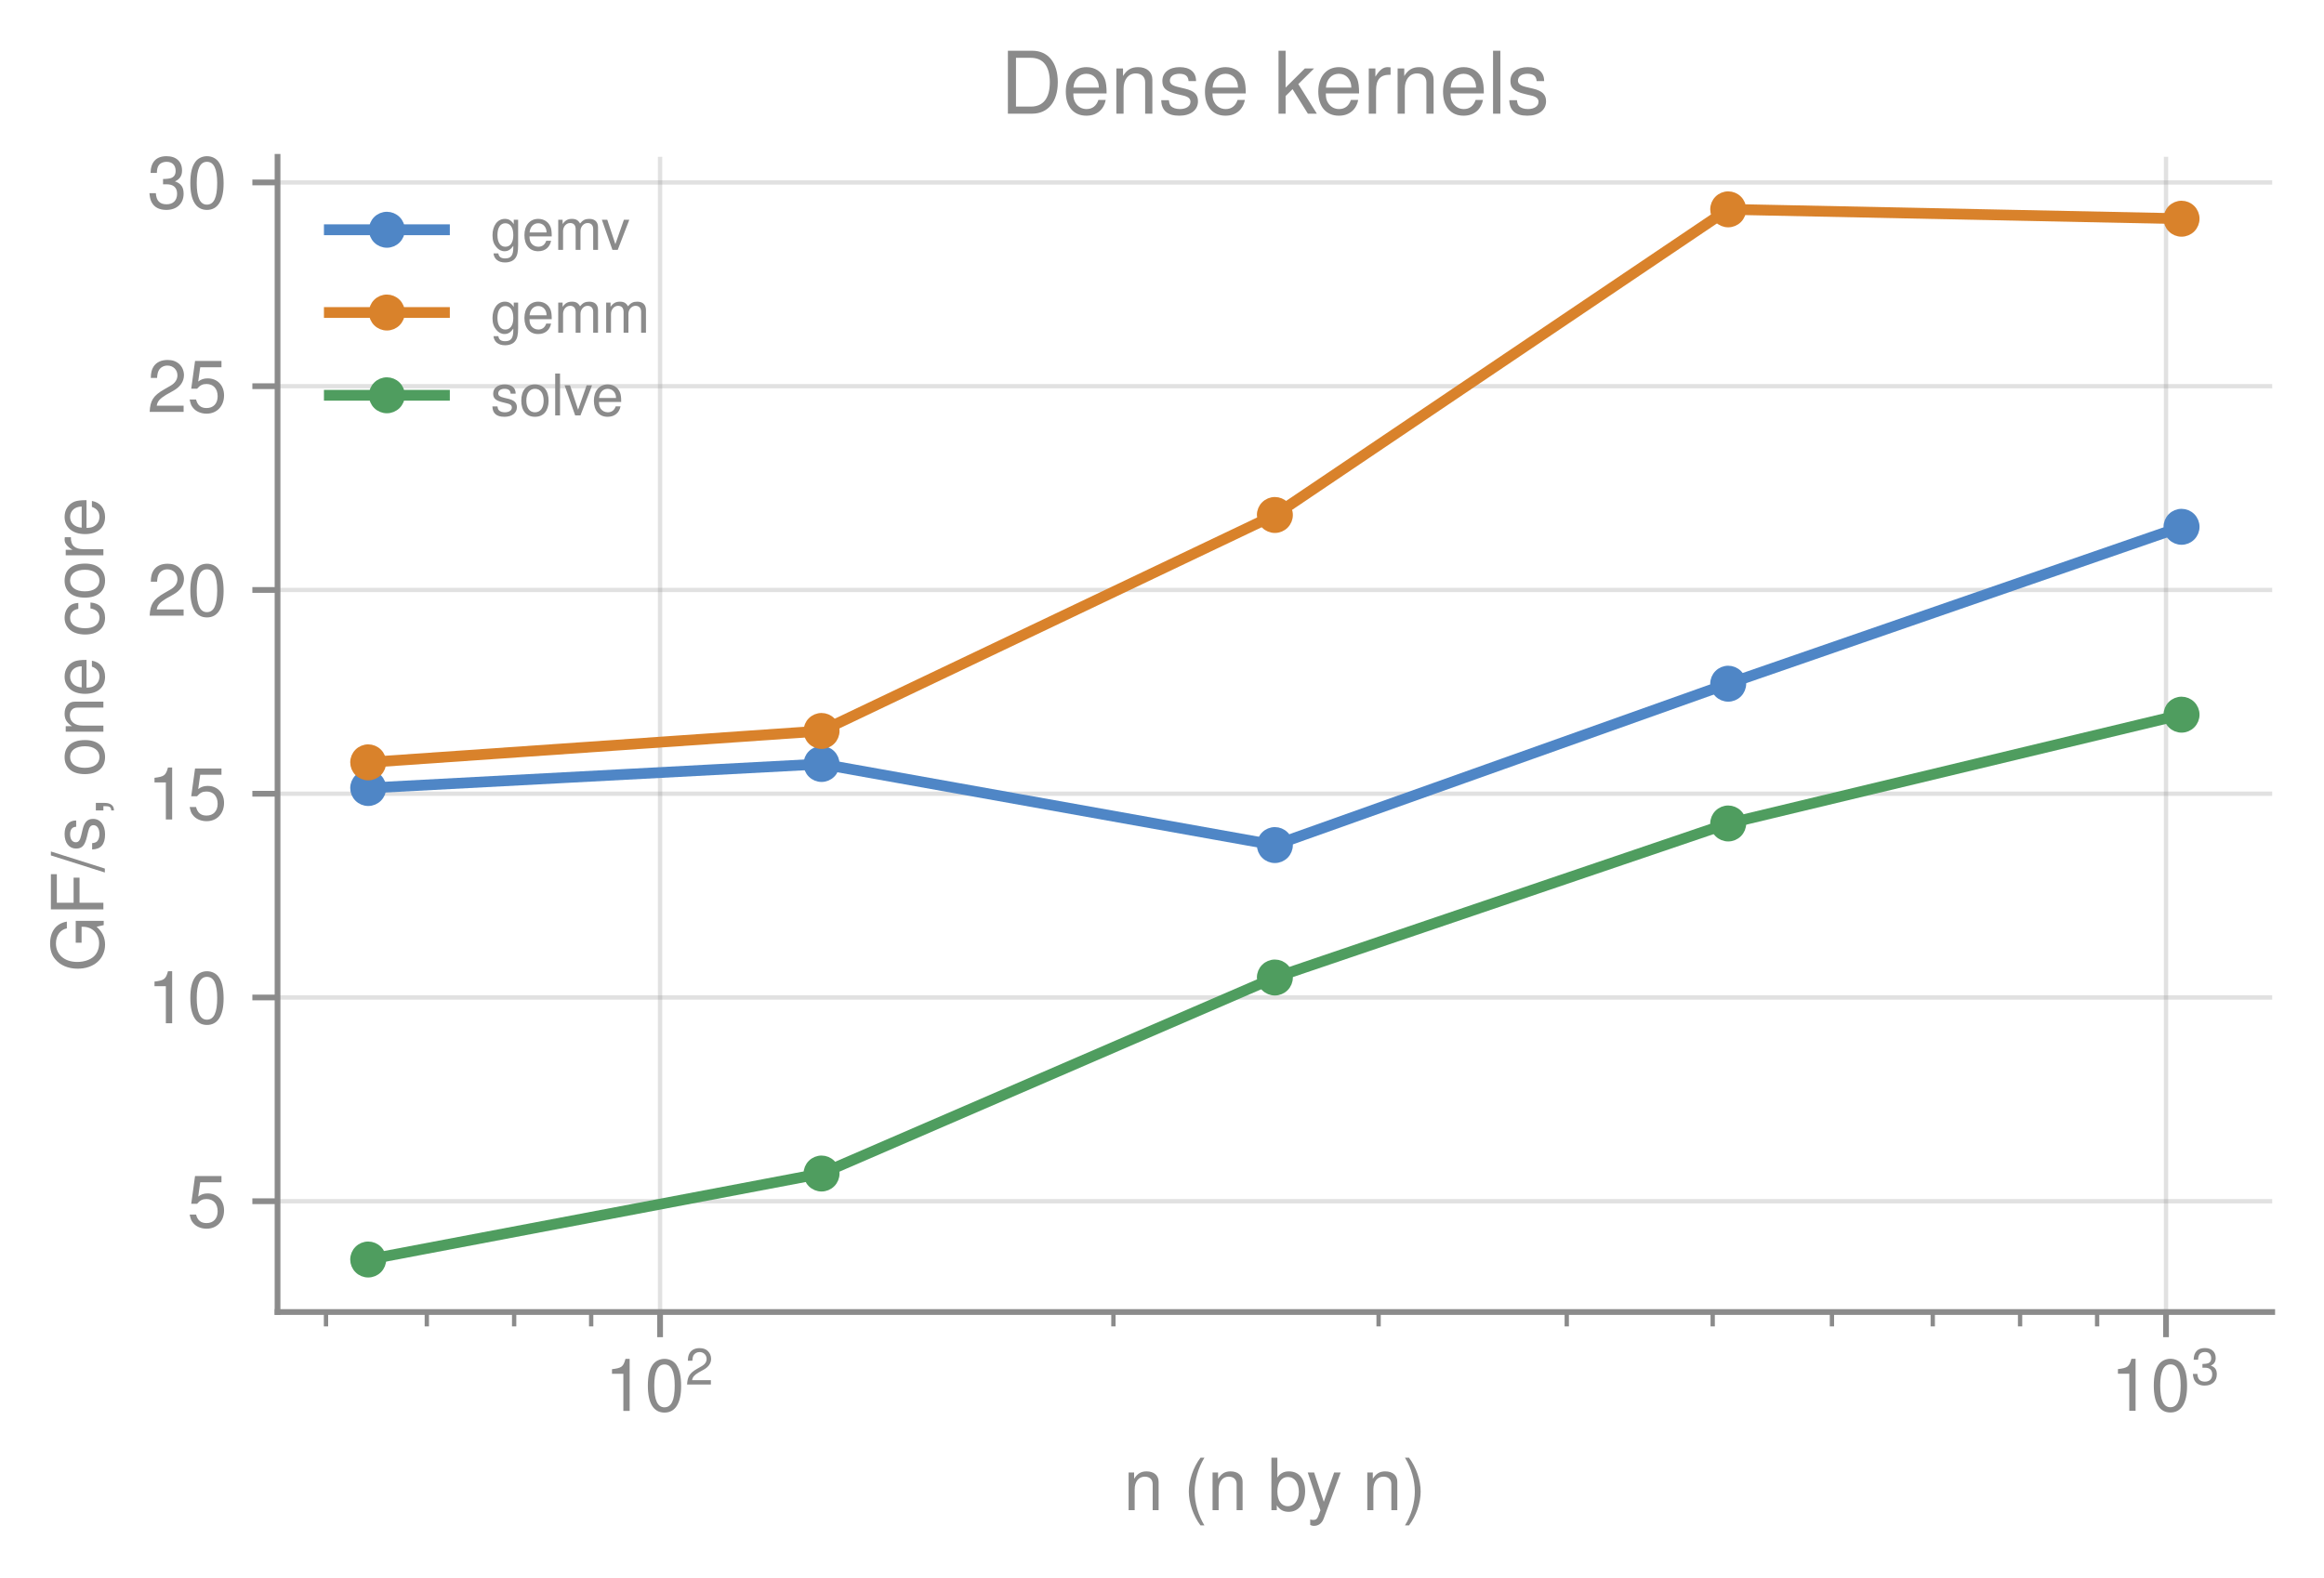
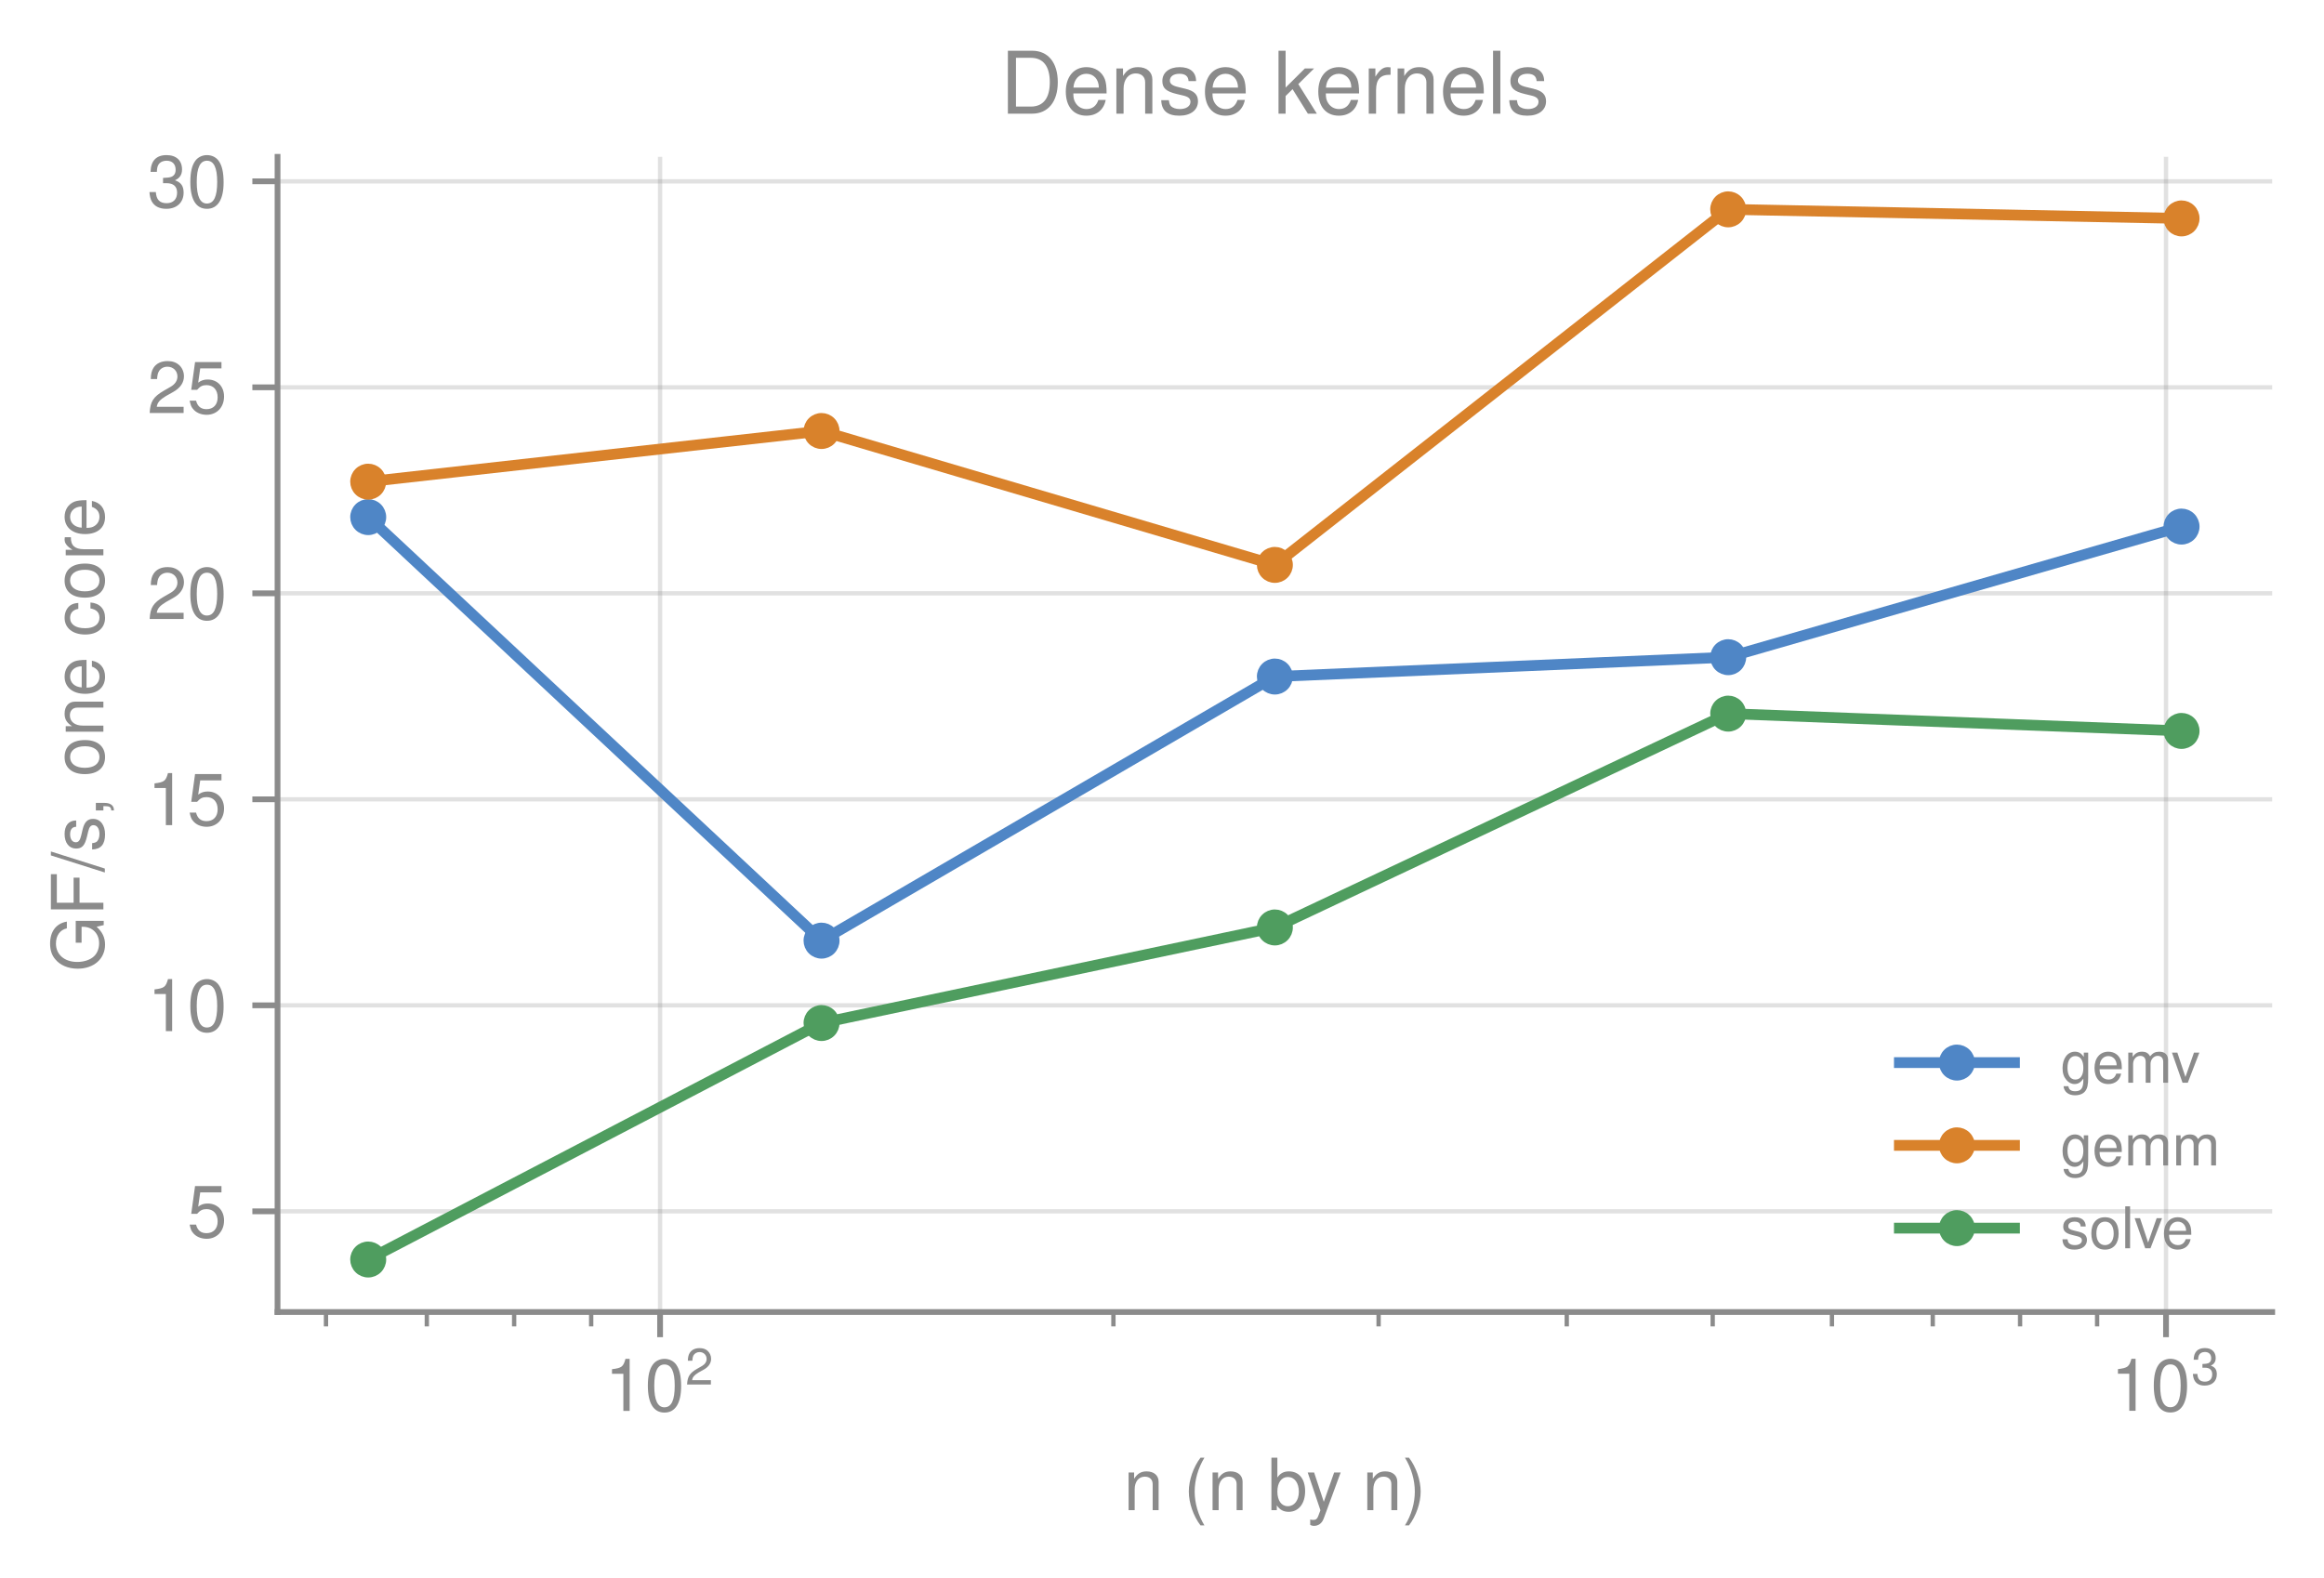
<svg xmlns="http://www.w3.org/2000/svg" xmlns:xlink="http://www.w3.org/1999/xlink" width="323.05pt" height="219.324pt" viewBox="0 0 323.05 219.324" version="1.1">
  <defs>
    <style type="text/css">*{stroke-linejoin: round; stroke-linecap: butt}</style>
  </defs>
  <g id="figure_1">
    <g id="patch_1">
      <path d="M 0 219.324  L 323.05 219.324  L 323.05 0  L 0 0  L 0 219.324  z " style="fill: none" />
    </g>
    <g id="axes_1">
      <g id="patch_2">
        <path d="M 38.58 182.432  L 315.85 182.432  L 315.85 21.808  L 38.58 21.808  L 38.58 182.432  z " style="fill: none" />
      </g>
      <g id="matplotlib.axis_1">
        <g id="xtick_1">
          <g id="line2d_1">
-             <path d="M 91.756 182.432  L 91.756 21.808  " clip-path="url(#p9573257e01)" style="fill: none; stroke: #8b8b8b; stroke-opacity: 0.25; stroke-width: 0.6; stroke-linecap: square" />
+             <path d="M 91.756 182.432  L 91.756 21.808  " clip-path="url(#p41b66a5251)" style="fill: none; stroke: #8b8b8b; stroke-opacity: 0.25; stroke-width: 0.6; stroke-linecap: square" />
          </g>
          <g id="line2d_2">
            <defs>
-               <path id="m0b65bfb314" d="M 0 0  L 0 3.5  " style="stroke: #8b8b8b; stroke-width: 0.8" />
+               <path id="m34af38a9d2" d="M 0 0  L 0 3.5  " style="stroke: #8b8b8b; stroke-width: 0.8" />
            </defs>
            <g>
-               <use xlink:href="#m0b65bfb314" x="91.756" y="182.432" style="fill: #8b8b8b; stroke: #8b8b8b; stroke-width: 0.8" />
+               <use xlink:href="#m34af38a9d2" x="91.756" y="182.432" style="fill: #8b8b8b; stroke: #8b8b8b; stroke-width: 0.8" />
            </g>
          </g>
          <g id="text_1">
            <g style="fill: #8b8b8b" transform="translate(84.05605 196.6056)">
              <text>
                <tspan x="0" y="-0.425" style="font-size: 10px; font-family: 'Helvetica'; fill: #8b8b8b">1</tspan>
                <tspan x="5.562" y="-0.425" style="font-size: 10px; font-family: 'Helvetica'; fill: #8b8b8b">0</tspan>
                <tspan x="11.215" y="-4.089" style="font-size: 7px; font-family: 'Helvetica'; fill: #8b8b8b">2</tspan>
              </text>
            </g>
          </g>
        </g>
        <g id="xtick_2">
          <g id="line2d_3">
-             <path d="M 301.09 182.432  L 301.09 21.808  " clip-path="url(#p9573257e01)" style="fill: none; stroke: #8b8b8b; stroke-opacity: 0.25; stroke-width: 0.6; stroke-linecap: square" />
+             <path d="M 301.09 182.432  L 301.09 21.808  " clip-path="url(#p41b66a5251)" style="fill: none; stroke: #8b8b8b; stroke-opacity: 0.25; stroke-width: 0.6; stroke-linecap: square" />
          </g>
          <g id="line2d_4">
            <g>
-               <use xlink:href="#m0b65bfb314" x="301.09" y="182.432" style="fill: #8b8b8b; stroke: #8b8b8b; stroke-width: 0.8" />
+               <use xlink:href="#m34af38a9d2" x="301.09" y="182.432" style="fill: #8b8b8b; stroke: #8b8b8b; stroke-width: 0.8" />
            </g>
          </g>
          <g id="text_2">
            <g style="fill: #8b8b8b" transform="translate(293.3904 196.6056)">
              <text>
                <tspan x="0" y="-0.436" style="font-size: 10px; font-family: 'Helvetica'; fill: #8b8b8b">1</tspan>
                <tspan x="5.562" y="-0.436" style="font-size: 10px; font-family: 'Helvetica'; fill: #8b8b8b">0</tspan>
                <tspan x="11.215" y="-4.1" style="font-size: 7px; font-family: 'Helvetica'; fill: #8b8b8b">3</tspan>
              </text>
            </g>
          </g>
        </g>
        <g id="xtick_3">
          <g id="line2d_5">
            <defs>
-               <path id="m68b7f37149" d="M 0 0  L 0 2  " style="stroke: #8b8b8b; stroke-width: 0.6" />
+               <path id="ma952bb8834" d="M 0 0  L 0 2  " style="stroke: #8b8b8b; stroke-width: 0.6" />
            </defs>
            <g>
-               <use xlink:href="#m68b7f37149" x="45.315" y="182.432" style="fill: #8b8b8b; stroke: #8b8b8b; stroke-width: 0.6" />
+               <use xlink:href="#ma952bb8834" x="45.315" y="182.432" style="fill: #8b8b8b; stroke: #8b8b8b; stroke-width: 0.6" />
            </g>
          </g>
        </g>
        <g id="xtick_4">
          <g id="line2d_6">
            <g>
-               <use xlink:href="#m68b7f37149" x="59.33" y="182.432" style="fill: #8b8b8b; stroke: #8b8b8b; stroke-width: 0.6" />
+               <use xlink:href="#ma952bb8834" x="59.33" y="182.432" style="fill: #8b8b8b; stroke: #8b8b8b; stroke-width: 0.6" />
            </g>
          </g>
        </g>
        <g id="xtick_5">
          <g id="line2d_7">
            <g>
-               <use xlink:href="#m68b7f37149" x="71.469" y="182.432" style="fill: #8b8b8b; stroke: #8b8b8b; stroke-width: 0.6" />
+               <use xlink:href="#ma952bb8834" x="71.469" y="182.432" style="fill: #8b8b8b; stroke: #8b8b8b; stroke-width: 0.6" />
            </g>
          </g>
        </g>
        <g id="xtick_6">
          <g id="line2d_8">
            <g>
-               <use xlink:href="#m68b7f37149" x="82.177" y="182.432" style="fill: #8b8b8b; stroke: #8b8b8b; stroke-width: 0.6" />
+               <use xlink:href="#ma952bb8834" x="82.177" y="182.432" style="fill: #8b8b8b; stroke: #8b8b8b; stroke-width: 0.6" />
            </g>
          </g>
        </g>
        <g id="xtick_7">
          <g id="line2d_9">
            <g>
-               <use xlink:href="#m68b7f37149" x="154.772" y="182.432" style="fill: #8b8b8b; stroke: #8b8b8b; stroke-width: 0.6" />
+               <use xlink:href="#ma952bb8834" x="154.772" y="182.432" style="fill: #8b8b8b; stroke: #8b8b8b; stroke-width: 0.6" />
            </g>
          </g>
        </g>
        <g id="xtick_8">
          <g id="line2d_10">
            <g>
-               <use xlink:href="#m68b7f37149" x="191.634" y="182.432" style="fill: #8b8b8b; stroke: #8b8b8b; stroke-width: 0.6" />
+               <use xlink:href="#ma952bb8834" x="191.634" y="182.432" style="fill: #8b8b8b; stroke: #8b8b8b; stroke-width: 0.6" />
            </g>
          </g>
        </g>
        <g id="xtick_9">
          <g id="line2d_11">
            <g>
-               <use xlink:href="#m68b7f37149" x="217.788" y="182.432" style="fill: #8b8b8b; stroke: #8b8b8b; stroke-width: 0.6" />
+               <use xlink:href="#ma952bb8834" x="217.788" y="182.432" style="fill: #8b8b8b; stroke: #8b8b8b; stroke-width: 0.6" />
            </g>
          </g>
        </g>
        <g id="xtick_10">
          <g id="line2d_12">
            <g>
-               <use xlink:href="#m68b7f37149" x="238.074" y="182.432" style="fill: #8b8b8b; stroke: #8b8b8b; stroke-width: 0.6" />
+               <use xlink:href="#ma952bb8834" x="238.074" y="182.432" style="fill: #8b8b8b; stroke: #8b8b8b; stroke-width: 0.6" />
            </g>
          </g>
        </g>
        <g id="xtick_11">
          <g id="line2d_13">
            <g>
-               <use xlink:href="#m68b7f37149" x="254.65" y="182.432" style="fill: #8b8b8b; stroke: #8b8b8b; stroke-width: 0.6" />
+               <use xlink:href="#ma952bb8834" x="254.65" y="182.432" style="fill: #8b8b8b; stroke: #8b8b8b; stroke-width: 0.6" />
            </g>
          </g>
        </g>
        <g id="xtick_12">
          <g id="line2d_14">
            <g>
-               <use xlink:href="#m68b7f37149" x="268.664" y="182.432" style="fill: #8b8b8b; stroke: #8b8b8b; stroke-width: 0.6" />
+               <use xlink:href="#ma952bb8834" x="268.664" y="182.432" style="fill: #8b8b8b; stroke: #8b8b8b; stroke-width: 0.6" />
            </g>
          </g>
        </g>
        <g id="xtick_13">
          <g id="line2d_15">
            <g>
-               <use xlink:href="#m68b7f37149" x="280.804" y="182.432" style="fill: #8b8b8b; stroke: #8b8b8b; stroke-width: 0.6" />
+               <use xlink:href="#ma952bb8834" x="280.804" y="182.432" style="fill: #8b8b8b; stroke: #8b8b8b; stroke-width: 0.6" />
            </g>
          </g>
        </g>
        <g id="xtick_14">
          <g id="line2d_16">
            <g>
-               <use xlink:href="#m68b7f37149" x="291.512" y="182.432" style="fill: #8b8b8b; stroke: #8b8b8b; stroke-width: 0.6" />
+               <use xlink:href="#ma952bb8834" x="291.512" y="182.432" style="fill: #8b8b8b; stroke: #8b8b8b; stroke-width: 0.6" />
            </g>
          </g>
        </g>
        <g id="text_3">
          <text style="font-size: 10px; font-family: 'Helvetica', 'Arial', 'DejaVu Sans'; text-anchor: middle; fill: #8b8b8b" x="177.215" y="209.981" transform="rotate(-0 177.2147 209.9806)">n (n by n)</text>
        </g>
      </g>
      <g id="matplotlib.axis_2">
        <g id="ytick_1">
          <g id="line2d_17">
-             <path d="M 38.58 167.028  L 315.85 167.028  " clip-path="url(#p9573257e01)" style="fill: none; stroke: #8b8b8b; stroke-opacity: 0.25; stroke-width: 0.6; stroke-linecap: square" />
+             <path d="M 38.58 168.429  L 315.85 168.429  " clip-path="url(#p41b66a5251)" style="fill: none; stroke: #8b8b8b; stroke-opacity: 0.25; stroke-width: 0.6; stroke-linecap: square" />
          </g>
          <g id="line2d_18">
            <defs>
-               <path id="m86c829b5b4" d="M 0 0  L -3.5 0  " style="stroke: #8b8b8b; stroke-width: 0.8" />
+               <path id="mc847637676" d="M 0 0  L -3.5 0  " style="stroke: #8b8b8b; stroke-width: 0.8" />
            </defs>
            <g>
-               <use xlink:href="#m86c829b5b4" x="38.58" y="167.028" style="fill: #8b8b8b; stroke: #8b8b8b; stroke-width: 0.8" />
+               <use xlink:href="#mc847637676" x="38.58" y="168.429" style="fill: #8b8b8b; stroke: #8b8b8b; stroke-width: 0.8" />
            </g>
          </g>
          <g id="text_4">
-             <text style="font-size: 10px; font-family: 'Helvetica', 'Arial', 'DejaVu Sans'; text-anchor: end; fill: #8b8b8b" x="31.58" y="170.615" transform="rotate(-0 31.57969 170.6149)">5</text>
+             <text style="font-size: 10px; font-family: 'Helvetica', 'Arial', 'DejaVu Sans'; text-anchor: end; fill: #8b8b8b" x="31.58" y="172.015" transform="rotate(-0 31.57969 172.0153)">5</text>
          </g>
        </g>
        <g id="ytick_2">
          <g id="line2d_19">
-             <path d="M 38.58 138.696  L 315.85 138.696  " clip-path="url(#p9573257e01)" style="fill: none; stroke: #8b8b8b; stroke-opacity: 0.25; stroke-width: 0.6; stroke-linecap: square" />
+             <path d="M 38.58 139.786  L 315.85 139.786  " clip-path="url(#p41b66a5251)" style="fill: none; stroke: #8b8b8b; stroke-opacity: 0.25; stroke-width: 0.6; stroke-linecap: square" />
          </g>
          <g id="line2d_20">
            <g>
-               <use xlink:href="#m86c829b5b4" x="38.58" y="138.696" style="fill: #8b8b8b; stroke: #8b8b8b; stroke-width: 0.8" />
+               <use xlink:href="#mc847637676" x="38.58" y="139.786" style="fill: #8b8b8b; stroke: #8b8b8b; stroke-width: 0.8" />
            </g>
          </g>
          <g id="text_5">
-             <text style="font-size: 10px; font-family: 'Helvetica', 'Arial', 'DejaVu Sans'; text-anchor: end; fill: #8b8b8b" x="31.58" y="142.283" transform="rotate(-0 31.57969 142.2831)">10</text>
+             <text style="font-size: 10px; font-family: 'Helvetica', 'Arial', 'DejaVu Sans'; text-anchor: end; fill: #8b8b8b" x="31.58" y="143.372" transform="rotate(-0 31.57969 143.3723)">10</text>
          </g>
        </g>
        <g id="ytick_3">
          <g id="line2d_21">
-             <path d="M 38.58 110.365  L 315.85 110.365  " clip-path="url(#p9573257e01)" style="fill: none; stroke: #8b8b8b; stroke-opacity: 0.25; stroke-width: 0.6; stroke-linecap: square" />
+             <path d="M 38.58 111.143  L 315.85 111.143  " clip-path="url(#p41b66a5251)" style="fill: none; stroke: #8b8b8b; stroke-opacity: 0.25; stroke-width: 0.6; stroke-linecap: square" />
          </g>
          <g id="line2d_22">
            <g>
-               <use xlink:href="#m86c829b5b4" x="38.58" y="110.365" style="fill: #8b8b8b; stroke: #8b8b8b; stroke-width: 0.8" />
+               <use xlink:href="#mc847637676" x="38.58" y="111.143" style="fill: #8b8b8b; stroke: #8b8b8b; stroke-width: 0.8" />
            </g>
          </g>
          <g id="text_6">
-             <text style="font-size: 10px; font-family: 'Helvetica', 'Arial', 'DejaVu Sans'; text-anchor: end; fill: #8b8b8b" x="31.58" y="113.951" transform="rotate(-0 31.57969 113.9514)">15</text>
+             <text style="font-size: 10px; font-family: 'Helvetica', 'Arial', 'DejaVu Sans'; text-anchor: end; fill: #8b8b8b" x="31.58" y="114.729" transform="rotate(-0 31.57969 114.7294)">15</text>
          </g>
        </g>
        <g id="ytick_4">
          <g id="line2d_23">
-             <path d="M 38.58 82.033  L 315.85 82.033  " clip-path="url(#p9573257e01)" style="fill: none; stroke: #8b8b8b; stroke-opacity: 0.25; stroke-width: 0.6; stroke-linecap: square" />
+             <path d="M 38.58 82.5  L 315.85 82.5  " clip-path="url(#p41b66a5251)" style="fill: none; stroke: #8b8b8b; stroke-opacity: 0.25; stroke-width: 0.6; stroke-linecap: square" />
          </g>
          <g id="line2d_24">
            <g>
-               <use xlink:href="#m86c829b5b4" x="38.58" y="82.033" style="fill: #8b8b8b; stroke: #8b8b8b; stroke-width: 0.8" />
+               <use xlink:href="#mc847637676" x="38.58" y="82.5" style="fill: #8b8b8b; stroke: #8b8b8b; stroke-width: 0.8" />
            </g>
          </g>
          <g id="text_7">
-             <text style="font-size: 10px; font-family: 'Helvetica', 'Arial', 'DejaVu Sans'; text-anchor: end; fill: #8b8b8b" x="31.58" y="85.62" transform="rotate(-0 31.57969 85.61964)">20</text>
+             <text style="font-size: 10px; font-family: 'Helvetica', 'Arial', 'DejaVu Sans'; text-anchor: end; fill: #8b8b8b" x="31.58" y="86.086" transform="rotate(-0 31.57969 86.08642)">20</text>
          </g>
        </g>
        <g id="ytick_5">
          <g id="line2d_25">
-             <path d="M 38.58 53.701  L 315.85 53.701  " clip-path="url(#p9573257e01)" style="fill: none; stroke: #8b8b8b; stroke-opacity: 0.25; stroke-width: 0.6; stroke-linecap: square" />
+             <path d="M 38.58 53.857  L 315.85 53.857  " clip-path="url(#p41b66a5251)" style="fill: none; stroke: #8b8b8b; stroke-opacity: 0.25; stroke-width: 0.6; stroke-linecap: square" />
          </g>
          <g id="line2d_26">
            <g>
-               <use xlink:href="#m86c829b5b4" x="38.58" y="53.701" style="fill: #8b8b8b; stroke: #8b8b8b; stroke-width: 0.8" />
+               <use xlink:href="#mc847637676" x="38.58" y="53.857" style="fill: #8b8b8b; stroke: #8b8b8b; stroke-width: 0.8" />
            </g>
          </g>
          <g id="text_8">
-             <text style="font-size: 10px; font-family: 'Helvetica', 'Arial', 'DejaVu Sans'; text-anchor: end; fill: #8b8b8b" x="31.58" y="57.288" transform="rotate(-0 31.57969 57.28789)">25</text>
+             <text style="font-size: 10px; font-family: 'Helvetica', 'Arial', 'DejaVu Sans'; text-anchor: end; fill: #8b8b8b" x="31.58" y="57.443" transform="rotate(-0 31.57969 57.44345)">25</text>
          </g>
        </g>
        <g id="ytick_6">
          <g id="line2d_27">
-             <path d="M 38.58 25.369  L 315.85 25.369  " clip-path="url(#p9573257e01)" style="fill: none; stroke: #8b8b8b; stroke-opacity: 0.25; stroke-width: 0.6; stroke-linecap: square" />
+             <path d="M 38.58 25.214  L 315.85 25.214  " clip-path="url(#p41b66a5251)" style="fill: none; stroke: #8b8b8b; stroke-opacity: 0.25; stroke-width: 0.6; stroke-linecap: square" />
          </g>
          <g id="line2d_28">
            <g>
-               <use xlink:href="#m86c829b5b4" x="38.58" y="25.369" style="fill: #8b8b8b; stroke: #8b8b8b; stroke-width: 0.8" />
+               <use xlink:href="#mc847637676" x="38.58" y="25.214" style="fill: #8b8b8b; stroke: #8b8b8b; stroke-width: 0.8" />
            </g>
          </g>
          <g id="text_9">
-             <text style="font-size: 10px; font-family: 'Helvetica', 'Arial', 'DejaVu Sans'; text-anchor: end; fill: #8b8b8b" x="31.58" y="28.956" transform="rotate(-0 31.57969 28.95614)">30</text>
+             <text style="font-size: 10px; font-family: 'Helvetica', 'Arial', 'DejaVu Sans'; text-anchor: end; fill: #8b8b8b" x="31.58" y="28.8" transform="rotate(-0 31.57969 28.80049)">30</text>
          </g>
        </g>
        <g id="text_10">
          <text style="font-size: 10px; font-family: 'Helvetica', 'Arial', 'DejaVu Sans'; text-anchor: middle; fill: #8b8b8b" x="14.373" y="102.12" transform="rotate(-90 14.37344 102.1201)">GF/s, one core</text>
        </g>
      </g>
      <g id="line2d_29">
-         <path d="M 51.183 109.571  L 114.199 106.228  L 177.215 117.504  L 240.231 95.066  L 303.247 73.25  " clip-path="url(#p9573257e01)" style="fill: none; stroke: #4f86c6; stroke-width: 1.5; stroke-linecap: square" />
+         <path d="M 51.183 71.902  L 114.199 130.792  L 177.215 94.071  L 240.231 91.379  L 303.247 73.219  " clip-path="url(#p41b66a5251)" style="fill: none; stroke: #4f86c6; stroke-width: 1.5; stroke-linecap: square" />
        <defs>
-           <path id="mcb49588f5a" d="M 0 2  C 0.53 2 1.039 1.789 1.414 1.414  C 1.789 1.039 2 0.53 2 0  C 2 -0.53 1.789 -1.039 1.414 -1.414  C 1.039 -1.789 0.53 -2 0 -2  C -0.53 -2 -1.039 -1.789 -1.414 -1.414  C -1.789 -1.039 -2 -0.53 -2 0  C -2 0.53 -1.789 1.039 -1.414 1.414  C -1.039 1.789 -0.53 2 0 2  z " style="stroke: #4f86c6" />
+           <path id="m029b3c170e" d="M 0 2  C 0.53 2 1.039 1.789 1.414 1.414  C 1.789 1.039 2 0.53 2 0  C 2 -0.53 1.789 -1.039 1.414 -1.414  C 1.039 -1.789 0.53 -2 0 -2  C -0.53 -2 -1.039 -1.789 -1.414 -1.414  C -1.789 -1.039 -2 -0.53 -2 0  C -2 0.53 -1.789 1.039 -1.414 1.414  C -1.039 1.789 -0.53 2 0 2  z " style="stroke: #4f86c6" />
        </defs>
-         <g clip-path="url(#p9573257e01)">
-           <use xlink:href="#mcb49588f5a" x="51.183" y="109.571" style="fill: #4f86c6; stroke: #4f86c6" />
-           <use xlink:href="#mcb49588f5a" x="114.199" y="106.228" style="fill: #4f86c6; stroke: #4f86c6" />
-           <use xlink:href="#mcb49588f5a" x="177.215" y="117.504" style="fill: #4f86c6; stroke: #4f86c6" />
-           <use xlink:href="#mcb49588f5a" x="240.231" y="95.066" style="fill: #4f86c6; stroke: #4f86c6" />
-           <use xlink:href="#mcb49588f5a" x="303.247" y="73.25" style="fill: #4f86c6; stroke: #4f86c6" />
+         <g clip-path="url(#p41b66a5251)">
+           <use xlink:href="#m029b3c170e" x="51.183" y="71.902" style="fill: #4f86c6; stroke: #4f86c6" />
+           <use xlink:href="#m029b3c170e" x="114.199" y="130.792" style="fill: #4f86c6; stroke: #4f86c6" />
+           <use xlink:href="#m029b3c170e" x="177.215" y="94.071" style="fill: #4f86c6; stroke: #4f86c6" />
+           <use xlink:href="#m029b3c170e" x="240.231" y="91.379" style="fill: #4f86c6; stroke: #4f86c6" />
+           <use xlink:href="#m029b3c170e" x="303.247" y="73.219" style="fill: #4f86c6; stroke: #4f86c6" />
        </g>
      </g>
      <g id="line2d_30">
-         <path d="M 51.183 106.002  L 114.199 101.638  L 177.215 71.607  L 240.231 29.109  L 303.247 30.412  " clip-path="url(#p9573257e01)" style="fill: none; stroke: #d9822b; stroke-width: 1.5; stroke-linecap: square" />
+         <path d="M 51.183 66.975  L 114.199 59.929  L 177.215 78.547  L 240.231 29.109  L 303.247 30.37  " clip-path="url(#p41b66a5251)" style="fill: none; stroke: #d9822b; stroke-width: 1.5; stroke-linecap: square" />
        <defs>
-           <path id="m413e02c8ba" d="M 0 2  C 0.53 2 1.039 1.789 1.414 1.414  C 1.789 1.039 2 0.53 2 0  C 2 -0.53 1.789 -1.039 1.414 -1.414  C 1.039 -1.789 0.53 -2 0 -2  C -0.53 -2 -1.039 -1.789 -1.414 -1.414  C -1.789 -1.039 -2 -0.53 -2 0  C -2 0.53 -1.789 1.039 -1.414 1.414  C -1.039 1.789 -0.53 2 0 2  z " style="stroke: #d9822b" />
+           <path id="me9bacc7392" d="M 0 2  C 0.53 2 1.039 1.789 1.414 1.414  C 1.789 1.039 2 0.53 2 0  C 2 -0.53 1.789 -1.039 1.414 -1.414  C 1.039 -1.789 0.53 -2 0 -2  C -0.53 -2 -1.039 -1.789 -1.414 -1.414  C -1.789 -1.039 -2 -0.53 -2 0  C -2 0.53 -1.789 1.039 -1.414 1.414  C -1.039 1.789 -0.53 2 0 2  z " style="stroke: #d9822b" />
        </defs>
-         <g clip-path="url(#p9573257e01)">
-           <use xlink:href="#m413e02c8ba" x="51.183" y="106.002" style="fill: #d9822b; stroke: #d9822b" />
-           <use xlink:href="#m413e02c8ba" x="114.199" y="101.638" style="fill: #d9822b; stroke: #d9822b" />
-           <use xlink:href="#m413e02c8ba" x="177.215" y="71.607" style="fill: #d9822b; stroke: #d9822b" />
-           <use xlink:href="#m413e02c8ba" x="240.231" y="29.109" style="fill: #d9822b; stroke: #d9822b" />
-           <use xlink:href="#m413e02c8ba" x="303.247" y="30.412" style="fill: #d9822b; stroke: #d9822b" />
+         <g clip-path="url(#p41b66a5251)">
+           <use xlink:href="#me9bacc7392" x="51.183" y="66.975" style="fill: #d9822b; stroke: #d9822b" />
+           <use xlink:href="#me9bacc7392" x="114.199" y="59.929" style="fill: #d9822b; stroke: #d9822b" />
+           <use xlink:href="#me9bacc7392" x="177.215" y="78.547" style="fill: #d9822b; stroke: #d9822b" />
+           <use xlink:href="#me9bacc7392" x="240.231" y="29.109" style="fill: #d9822b; stroke: #d9822b" />
+           <use xlink:href="#me9bacc7392" x="303.247" y="30.37" style="fill: #d9822b; stroke: #d9822b" />
        </g>
      </g>
      <g id="line2d_31">
-         <path d="M 51.183 175.131  L 114.199 163.175  L 177.215 135.92  L 240.231 114.501  L 303.247 99.372  " clip-path="url(#p9573257e01)" style="fill: none; stroke: #4f9d5f; stroke-width: 1.5; stroke-linecap: square" />
+         <path d="M 51.183 175.131  L 114.199 142.249  L 177.215 128.959  L 240.231 99.227  L 303.247 101.633  " clip-path="url(#p41b66a5251)" style="fill: none; stroke: #4f9d5f; stroke-width: 1.5; stroke-linecap: square" />
        <defs>
-           <path id="mc90ef05126" d="M 0 2  C 0.53 2 1.039 1.789 1.414 1.414  C 1.789 1.039 2 0.53 2 0  C 2 -0.53 1.789 -1.039 1.414 -1.414  C 1.039 -1.789 0.53 -2 0 -2  C -0.53 -2 -1.039 -1.789 -1.414 -1.414  C -1.789 -1.039 -2 -0.53 -2 0  C -2 0.53 -1.789 1.039 -1.414 1.414  C -1.039 1.789 -0.53 2 0 2  z " style="stroke: #4f9d5f" />
+           <path id="m7aea72d277" d="M 0 2  C 0.53 2 1.039 1.789 1.414 1.414  C 1.789 1.039 2 0.53 2 0  C 2 -0.53 1.789 -1.039 1.414 -1.414  C 1.039 -1.789 0.53 -2 0 -2  C -0.53 -2 -1.039 -1.789 -1.414 -1.414  C -1.789 -1.039 -2 -0.53 -2 0  C -2 0.53 -1.789 1.039 -1.414 1.414  C -1.039 1.789 -0.53 2 0 2  z " style="stroke: #4f9d5f" />
        </defs>
-         <g clip-path="url(#p9573257e01)">
-           <use xlink:href="#mc90ef05126" x="51.183" y="175.131" style="fill: #4f9d5f; stroke: #4f9d5f" />
-           <use xlink:href="#mc90ef05126" x="114.199" y="163.175" style="fill: #4f9d5f; stroke: #4f9d5f" />
-           <use xlink:href="#mc90ef05126" x="177.215" y="135.92" style="fill: #4f9d5f; stroke: #4f9d5f" />
-           <use xlink:href="#mc90ef05126" x="240.231" y="114.501" style="fill: #4f9d5f; stroke: #4f9d5f" />
-           <use xlink:href="#mc90ef05126" x="303.247" y="99.372" style="fill: #4f9d5f; stroke: #4f9d5f" />
+         <g clip-path="url(#p41b66a5251)">
+           <use xlink:href="#m7aea72d277" x="51.183" y="175.131" style="fill: #4f9d5f; stroke: #4f9d5f" />
+           <use xlink:href="#m7aea72d277" x="114.199" y="142.249" style="fill: #4f9d5f; stroke: #4f9d5f" />
+           <use xlink:href="#m7aea72d277" x="177.215" y="128.959" style="fill: #4f9d5f; stroke: #4f9d5f" />
+           <use xlink:href="#m7aea72d277" x="240.231" y="99.227" style="fill: #4f9d5f; stroke: #4f9d5f" />
+           <use xlink:href="#m7aea72d277" x="303.247" y="101.633" style="fill: #4f9d5f; stroke: #4f9d5f" />
        </g>
      </g>
      <g id="patch_3">
        <path d="M 38.58 182.432  L 38.58 21.808  " style="fill: none; stroke: #8b8b8b; stroke-width: 0.8; stroke-linejoin: miter; stroke-linecap: square" />
      </g>
      <g id="patch_4">
        <path d="M 38.58 182.432  L 315.85 182.432  " style="fill: none; stroke: #8b8b8b; stroke-width: 0.8; stroke-linejoin: miter; stroke-linecap: square" />
      </g>
      <g id="text_11">
        <text style="font-size: 12px; font-family: 'Helvetica', 'Arial', 'DejaVu Sans'; text-anchor: middle; fill: #8b8b8b" x="177.215" y="15.808" transform="rotate(-0 177.2147 15.80813)">Dense kernels</text>
      </g>
      <g id="legend_1">
        <g id="line2d_32">
-           <path d="M 45.78 31.947  L 53.78 31.947  L 61.78 31.947  " style="fill: none; stroke: #4f86c6; stroke-width: 1.5; stroke-linecap: square" />
+           <path d="M 264.025 147.747  L 272.025 147.747  L 280.025 147.747  " style="fill: none; stroke: #4f86c6; stroke-width: 1.5; stroke-linecap: square" />
          <g>
-             <use xlink:href="#mcb49588f5a" x="53.78" y="31.947" style="fill: #4f86c6; stroke: #4f86c6" />
+             <use xlink:href="#m029b3c170e" x="272.025" y="147.747" style="fill: #4f86c6; stroke: #4f86c6" />
          </g>
        </g>
        <g id="text_12">
-           <text style="font-size: 8px; font-family: 'Helvetica', 'Arial', 'DejaVu Sans'; text-anchor: start; fill: #8b8b8b" x="68.18" y="34.747" transform="rotate(-0 68.17969 34.74688)">gemv</text>
+           <text style="font-size: 8px; font-family: 'Helvetica', 'Arial', 'DejaVu Sans'; text-anchor: start; fill: #8b8b8b" x="286.425" y="150.547" transform="rotate(-0 286.4247 150.5471)">gemv</text>
        </g>
        <g id="line2d_33">
-           <path d="M 45.78 43.456  L 53.78 43.456  L 61.78 43.456  " style="fill: none; stroke: #d9822b; stroke-width: 1.5; stroke-linecap: square" />
+           <path d="M 264.025 159.256  L 272.025 159.256  L 280.025 159.256  " style="fill: none; stroke: #d9822b; stroke-width: 1.5; stroke-linecap: square" />
          <g>
-             <use xlink:href="#m413e02c8ba" x="53.78" y="43.456" style="fill: #d9822b; stroke: #d9822b" />
+             <use xlink:href="#me9bacc7392" x="272.025" y="159.256" style="fill: #d9822b; stroke: #d9822b" />
          </g>
        </g>
        <g id="text_13">
-           <text style="font-size: 8px; font-family: 'Helvetica', 'Arial', 'DejaVu Sans'; text-anchor: start; fill: #8b8b8b" x="68.18" y="46.256" transform="rotate(-0 68.17969 46.25563)">gemm</text>
+           <text style="font-size: 8px; font-family: 'Helvetica', 'Arial', 'DejaVu Sans'; text-anchor: start; fill: #8b8b8b" x="286.425" y="162.056" transform="rotate(-0 286.4247 162.0559)">gemm</text>
        </g>
        <g id="line2d_34">
-           <path d="M 45.78 54.964  L 53.78 54.964  L 61.78 54.964  " style="fill: none; stroke: #4f9d5f; stroke-width: 1.5; stroke-linecap: square" />
+           <path d="M 264.025 170.765  L 272.025 170.765  L 280.025 170.765  " style="fill: none; stroke: #4f9d5f; stroke-width: 1.5; stroke-linecap: square" />
          <g>
-             <use xlink:href="#mc90ef05126" x="53.78" y="54.964" style="fill: #4f9d5f; stroke: #4f9d5f" />
+             <use xlink:href="#m7aea72d277" x="272.025" y="170.765" style="fill: #4f9d5f; stroke: #4f9d5f" />
          </g>
        </g>
        <g id="text_14">
-           <text style="font-size: 8px; font-family: 'Helvetica', 'Arial', 'DejaVu Sans'; text-anchor: start; fill: #8b8b8b" x="68.18" y="57.764" transform="rotate(-0 68.17969 57.76438)">solve</text>
+           <text style="font-size: 8px; font-family: 'Helvetica', 'Arial', 'DejaVu Sans'; text-anchor: start; fill: #8b8b8b" x="286.425" y="173.565" transform="rotate(-0 286.4247 173.5646)">solve</text>
        </g>
      </g>
    </g>
  </g>
  <defs>
-     <clipPath id="p9573257e01">
+     <clipPath id="p41b66a5251">
      <rect x="38.58" y="21.808" width="277.27" height="160.624" />
    </clipPath>
  </defs>
</svg>
